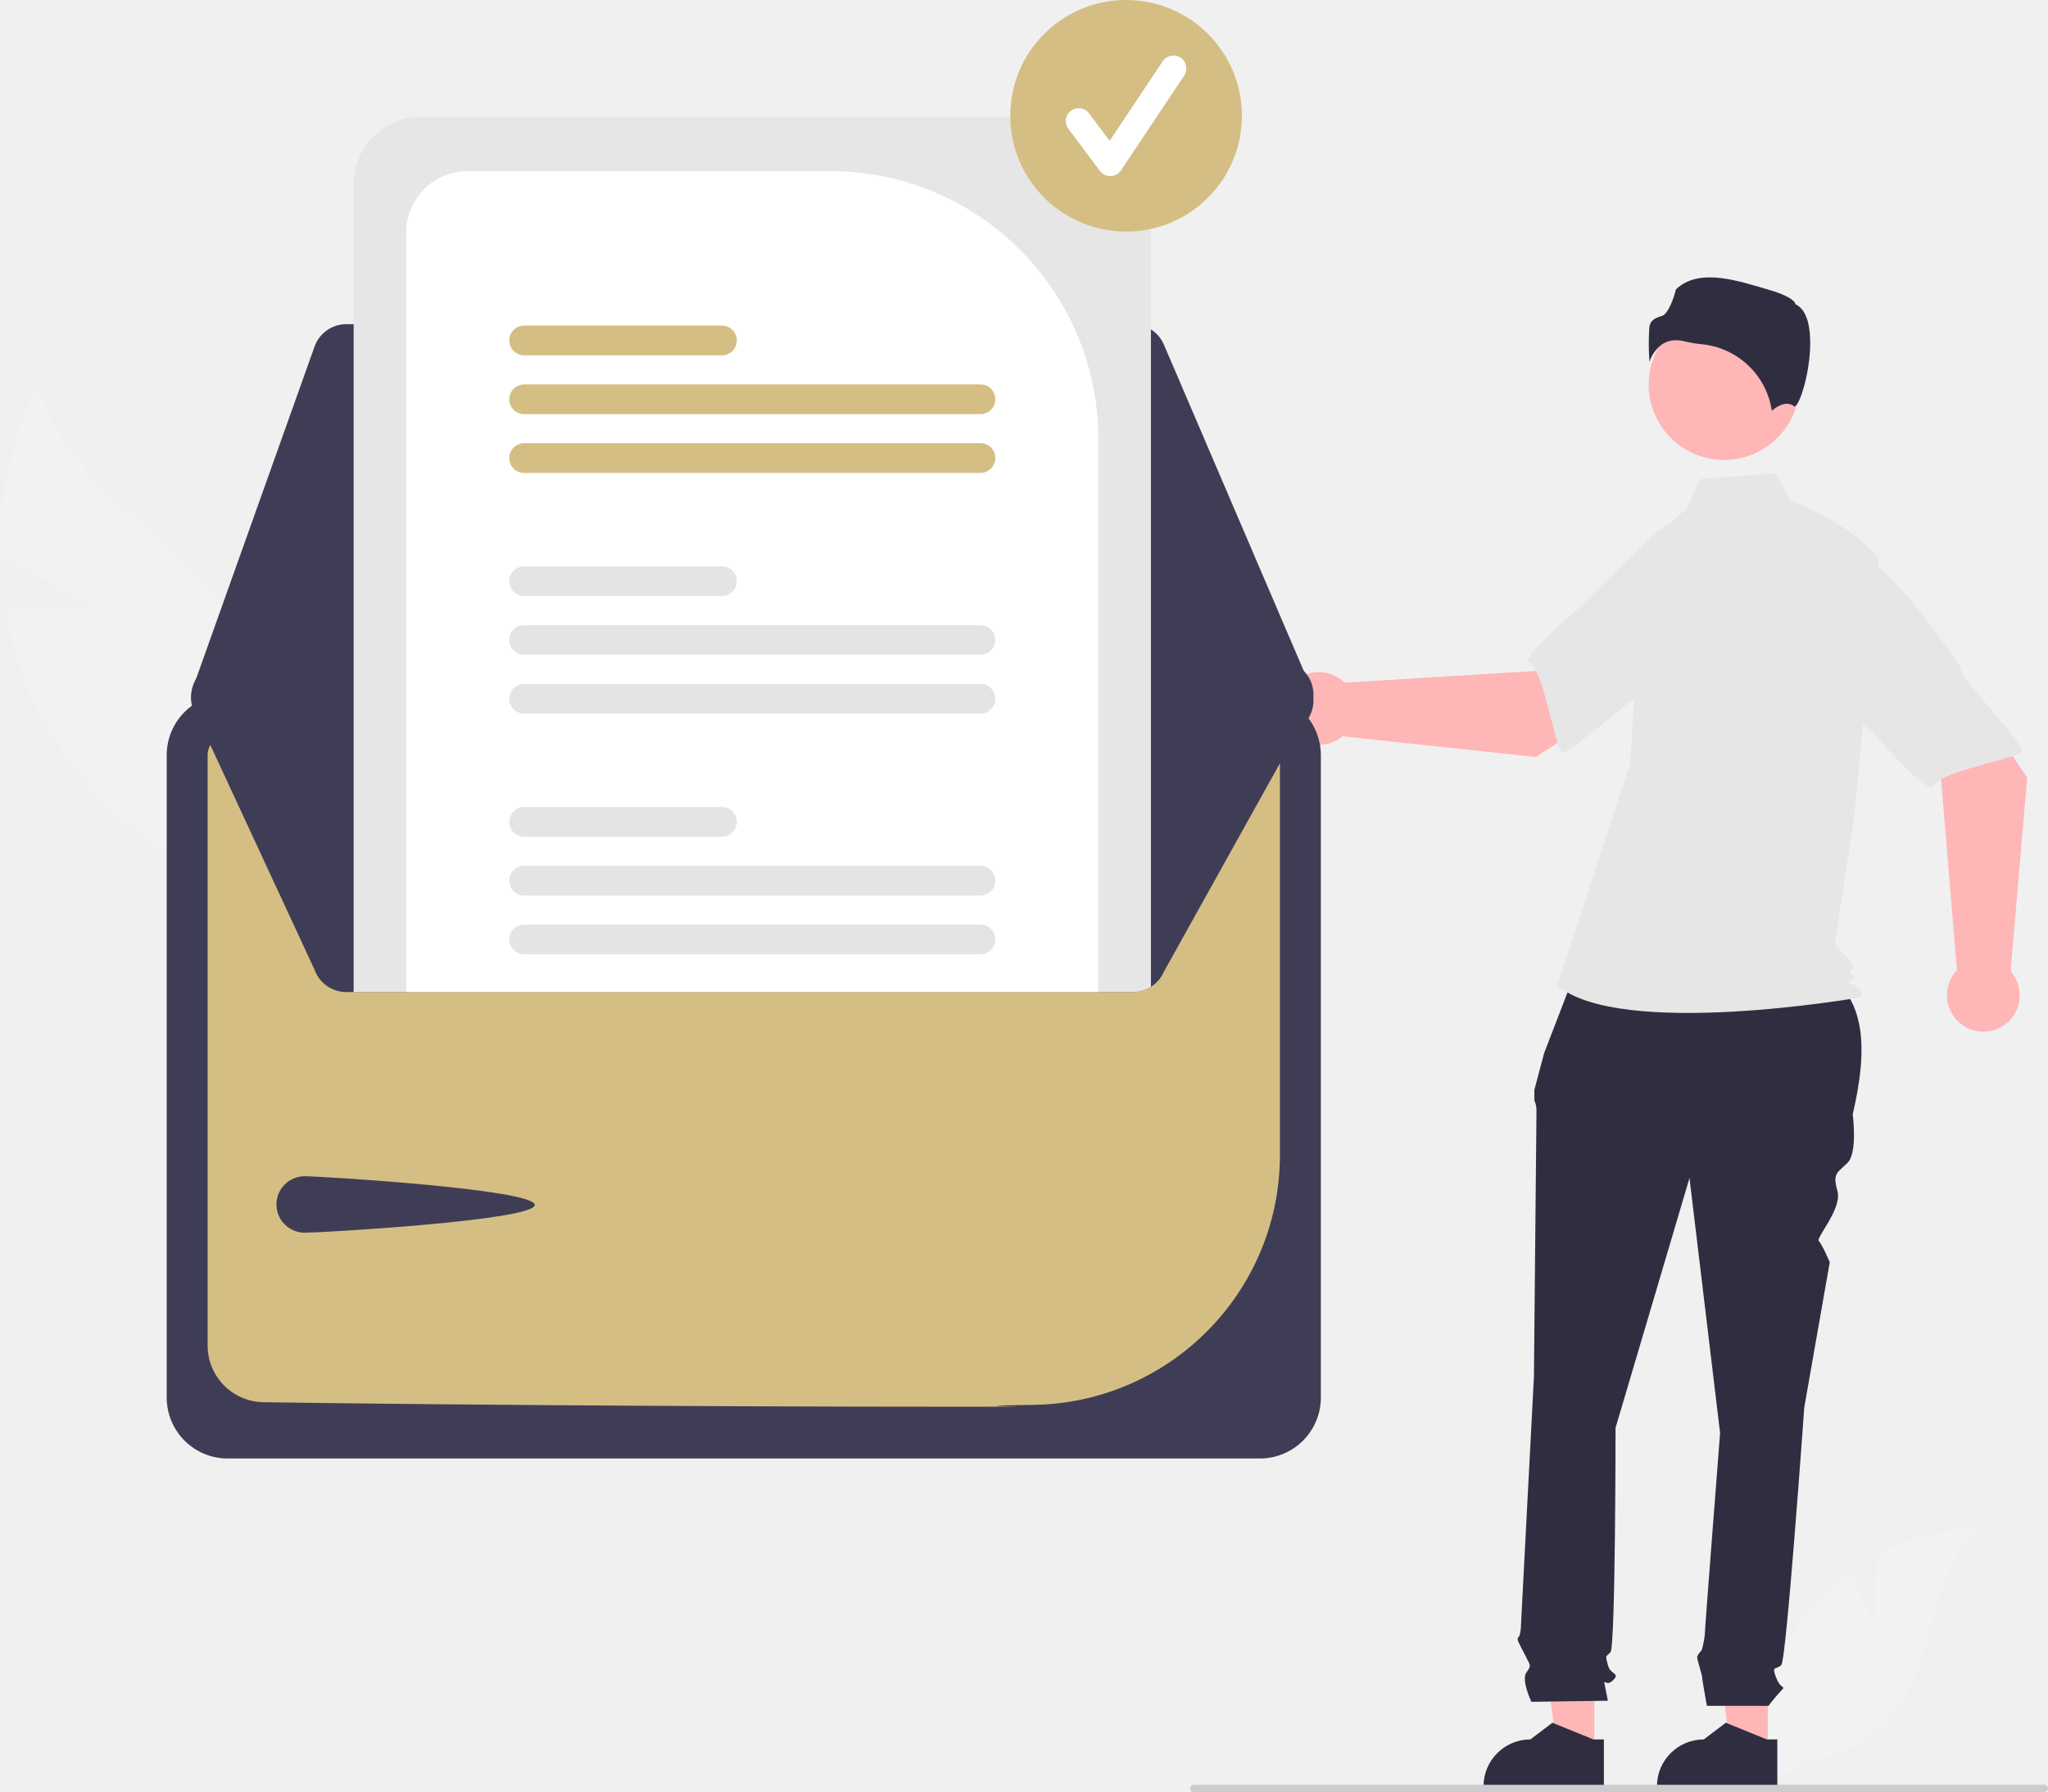
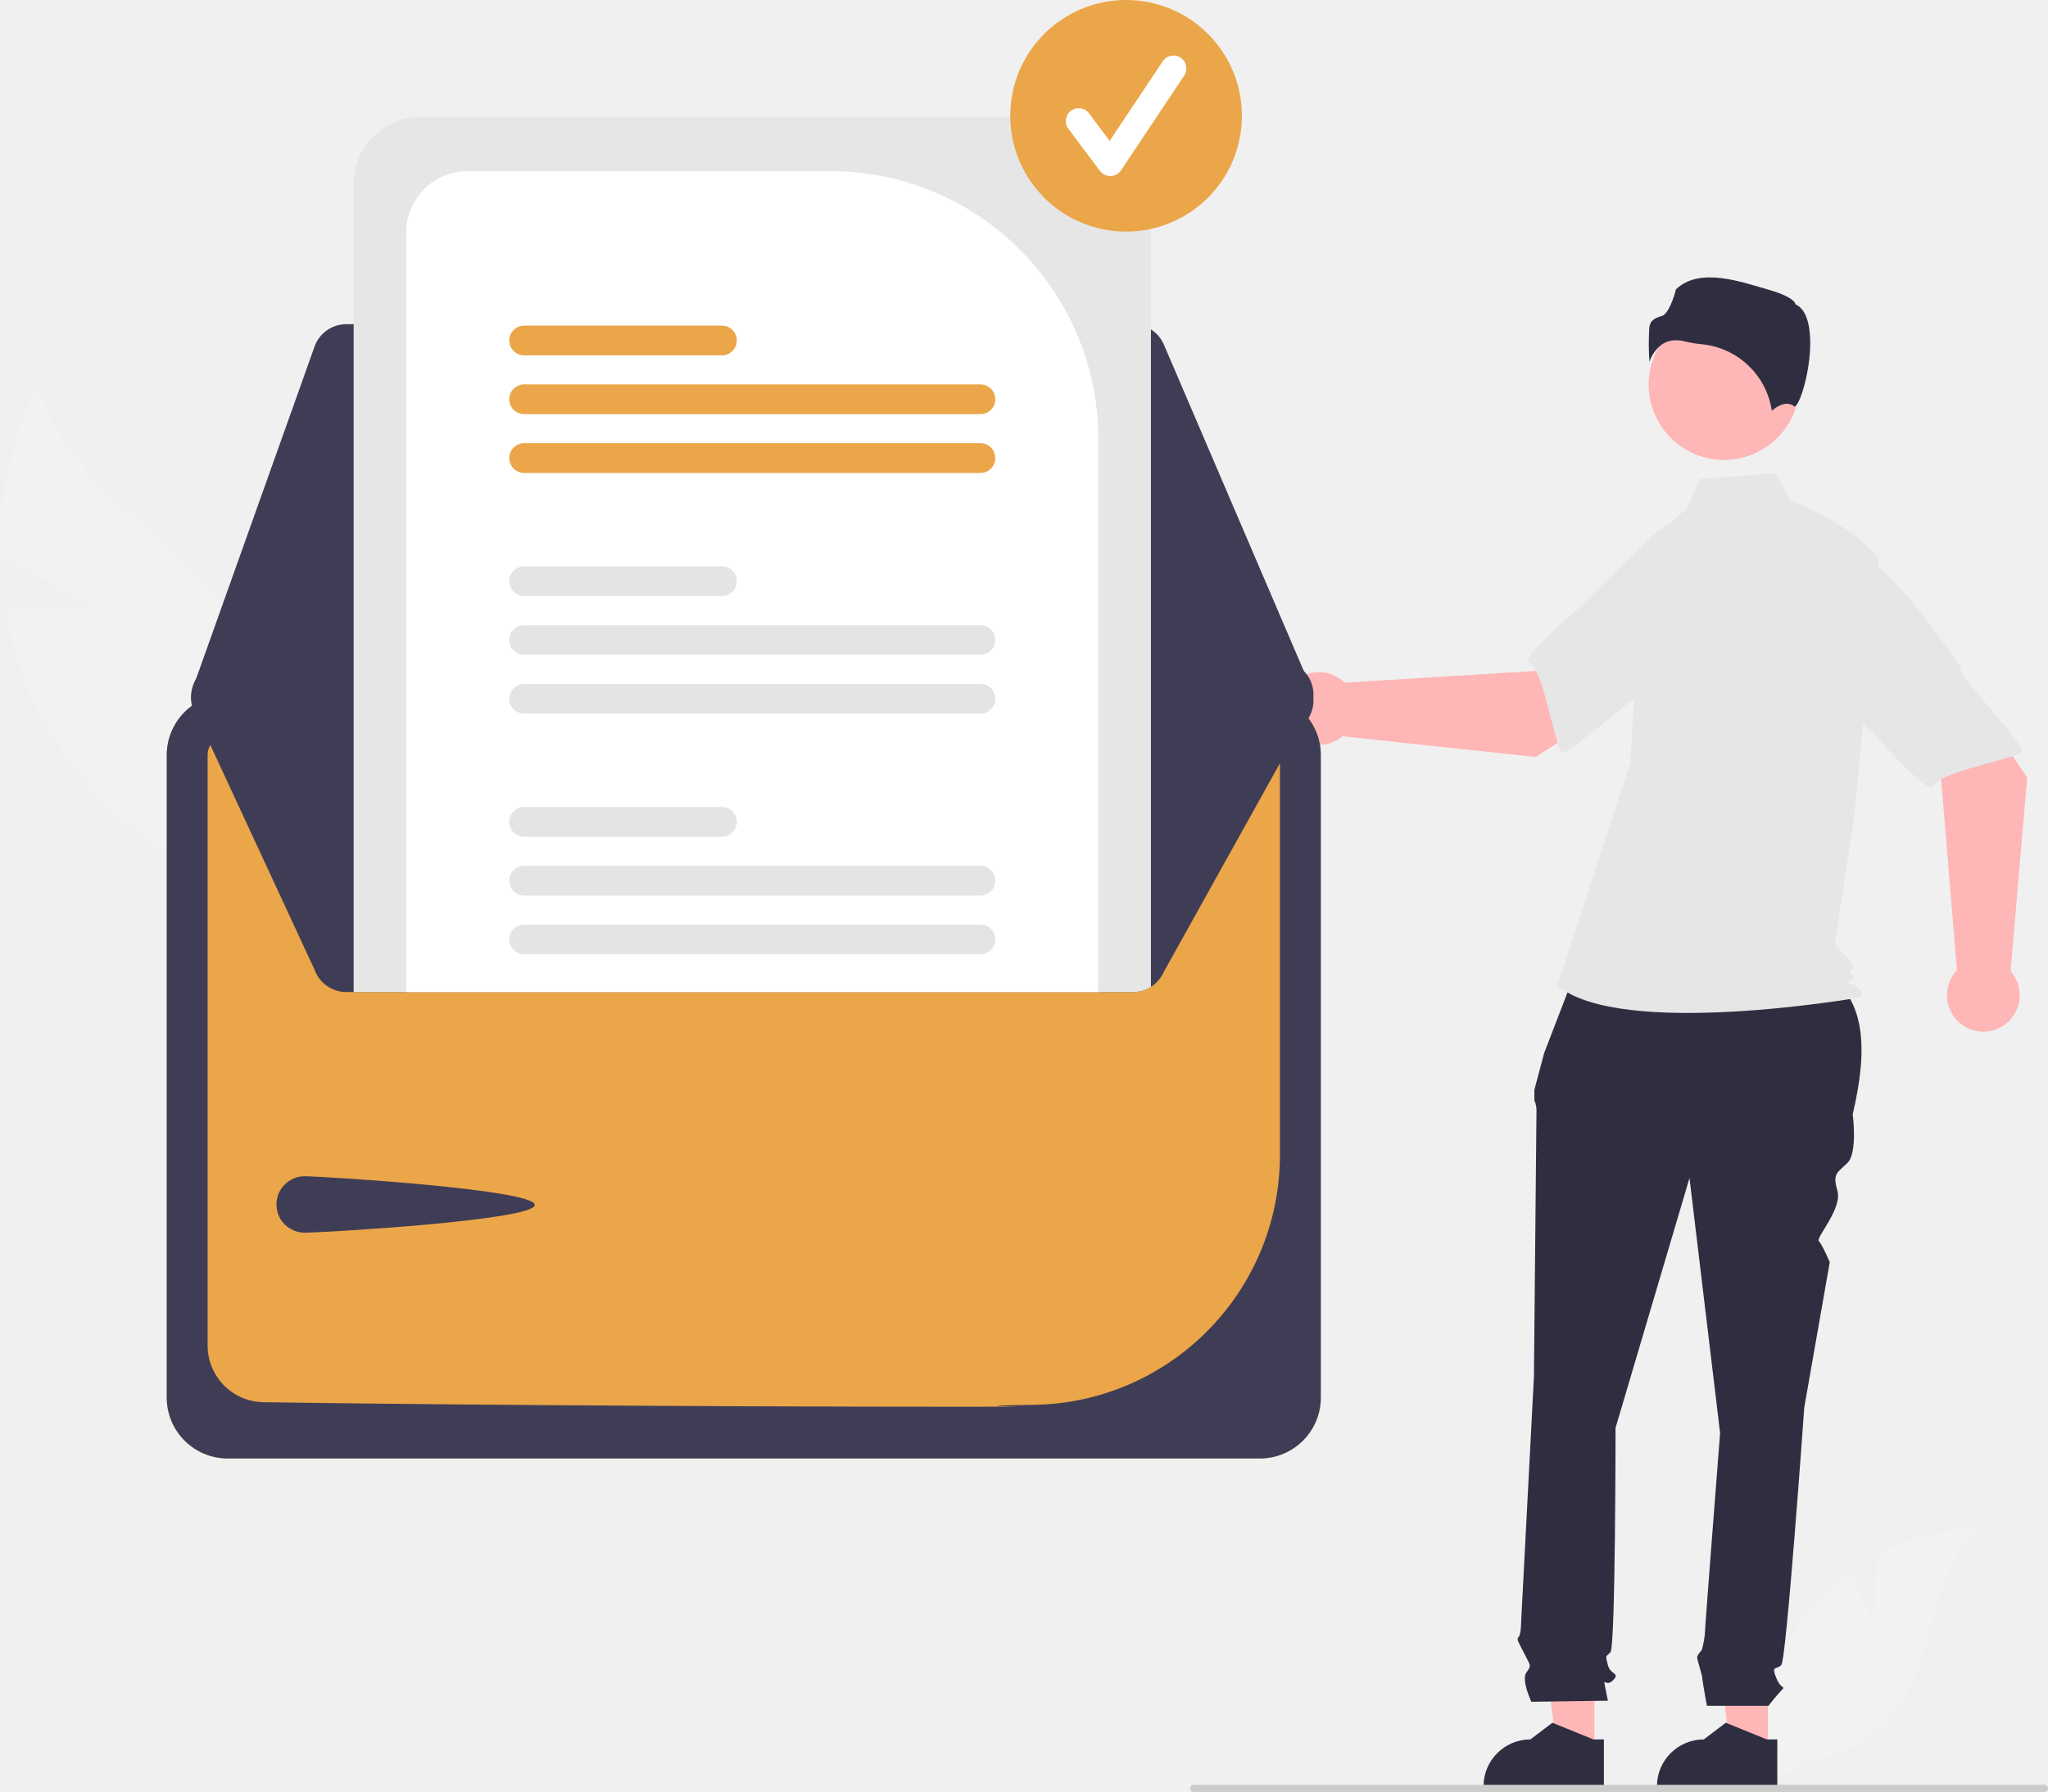
<svg xmlns="http://www.w3.org/2000/svg" data-name="Layer 1" width="674.818" height="590.599" viewBox="0 0 674.818 590.599">
  <path d="M295.152,355.959l-32.538-18.327a120.491,120.491,0,0,1,12.684-56.569c7.502,34.049,46.981,50.248,65.197,79.977a72.476,72.476,0,0,1,5.884,62.544l2.14,26.399a121.447,121.447,0,0,1-76.249-67.278,117.31,117.31,0,0,1-8.138-28.282C279.302,356.037,295.152,355.959,295.152,355.959Z" transform="translate(-262.5909 -154.7007)" fill="#f2f2f2" />
  <path d="M880.078,689.371l.998-22.434a72.455,72.455,0,0,1,33.796-8.555c-16.231,13.27-14.203,38.851-25.208,56.697a43.582,43.582,0,0,1-31.959,20.14l-13.583,8.316A73.03,73.03,0,0,1,859.514,684.356a70.543,70.543,0,0,1,12.964-12.046C875.732,680.888,880.078,689.371,880.078,689.371Z" transform="translate(-262.5909 -154.7007)" fill="#f2f2f2" />
  <polygon points="582.489 577.289 570.189 577.288 564.338 529.848 582.491 529.849 582.489 577.289" fill="#ffb6b6" />
  <path d="M848.216,743.912l-39.658-.001v-.502a15.437,15.437,0,0,1,15.436-15.436h.001l7.244-5.496,13.516,5.497,3.462 0Z" transform="translate(-262.5909 -154.7007)" fill="#2f2e41" />
  <polygon points="525.348 577.289 513.049 577.288 507.198 529.848 525.351 529.849 525.348 577.289" fill="#ffb6b6" />
  <path d="M791.076,743.912l-39.658-.001v-.502a15.437,15.437,0,0,1,15.436-15.436h.001l7.244-5.496,13.516,5.497,3.462 0Z" transform="translate(-262.5909 -154.7007)" fill="#2f2e41" />
  <path d="M782.615,472.631l80,2c15.194,8.252,15.424,26.114,10.446,47.32,0,0,1.681,12.604-1.681,15.966s-5.042,3.361-3.361,9.243-7.199,15.489-6.12,16.568,3.599,6.961,3.599,6.961l-8.403,47.897s-5.882,83.19-7.563,84.87-3.361,0-1.681,4.201,3.361,2.521,1.681,4.201a61.888,61.888,0,0,0-4.201,5.042h-20.316s-1.532-8.403-1.532-9.243-1.681-5.882-1.681-6.722,1.485-2.326,1.485-2.326a27.645,27.645,0,0,0,1.035-5.237c0-1.681,5.042-66.384,5.042-66.384l-10.084-84.03-24.369,82.349s0,72.266-1.681,73.946-1.681.84-.84,4.201,4.201,2.521,1.681,5.042-3.361-1.681-2.521,2.521l.84,4.202-25.209.361s-3.361-7.083-1.681-9.604,1.58-1.833-.471-5.958-2.891-4.966-2.05-5.806.84-5.31.84-5.31l4.201-80.401s.84-84.87.84-87.391a8.382,8.382,0,0,0-.698-3.78v-3.422l3.219-12.125Z" transform="translate(-262.5909 -154.7007)" fill="#2f2e41" />
  <circle cx="568.082" cy="126.726" r="24.856" fill="#ffb6b6" />
  <path d="M818.244,322.712c-5.355,3.184-8.558,9.033-10.397,14.985a142.008,142.008,0,0,0-6.102,33.929l-1.942,34.475-24.055,73.408c20.847,17.64,99.209,4.009,99.209,4.009s2.405-.802,0-3.207-4.747-.274-2.342-2.68.747.274-.055-2.131,0-.802.802-1.604-6.207-8.018-6.207-8.018L873.57,423.741l8.018-84.993c-9.622-12.027-28.973-19.117-28.973-19.117l-5-9-25,2Z" transform="translate(-262.5909 -154.7007)" fill="#e6e6e6" />
  <path d="M814.835,266.839a11.746,11.746,0,0,1,2.85.374,40.565,40.565,0,0,0,5.579.936,25.852,25.852,0,0,1,23.148,21.928c1.444-1.259,4.731-3.576,7.425-1.423h0c.041.034.065.052.16.007,1.789-.849,4.965-11.295,5.061-20.493.051-4.882-.718-11.116-4.666-13.09l-.208-.104-.055-.226c-.264-1.098-3.211-2.973-8.333-4.432-9.309-2.651-23.184-7.816-30.998-.215-.591,2.562-2.515,8.046-4.458,8.668-2.152.688-4.01,1.282-4.303,3.921a80.91,80.91,0,0,0,.053,11.279,11.519,11.519,0,0,1,4.092-5.749A8.111,8.111,0,0,1,814.835,266.839Z" transform="translate(-262.5909 -154.7007)" fill="#2f2e41" />
  <path d="M768.57,404.182l40.603-26.003-20.451-27.185-20.194,24.84-62.919,3.859a11.991,11.991,0,1,0-.671,17.671Z" transform="translate(-262.5909 -154.7007)" fill="#ffb6b6" />
  <path d="M846.858,341.883c2.357,14.262-42.146,41.495-42.146,41.495-.001-3.347-26.562,21.923-27.761,19.147-3.407-7.89-5.803-26.579-10.564-29.57-2.723-1.711,16.399-17.781,16.399-17.781s10.01-10.084,23.145-22.803a30.644,30.644,0,0,1,28.382-8.296S844.502,327.622,846.858,341.883Z" transform="translate(-262.5909 -154.7007)" fill="#e6e6e6" />
  <path d="M930.548,411.008l-26.857-40.043-26.746,21.022,25.262,19.663,5.19,62.823a11.991,11.991,0,1,0,17.681.297Z" transform="translate(-262.5909 -154.7007)" fill="#ffb6b6" />
  <path d="M866.605,334.056c14.209-2.658,42.378,41.258,42.378,41.258-3.347.072,22.481,26.092,19.731,27.349-7.816,3.574-26.45,6.365-29.34,11.188-1.653,2.759-18.124-16.019-18.124-16.019s-10.294-9.794-23.288-22.657a30.644,30.644,0,0,1-8.895-28.2S852.397,336.714,866.605,334.056Z" transform="translate(-262.5909 -154.7007)" fill="#e6e6e6" />
  <path d="M937.409,744.109a1.186,1.186,0,0,1-1.19,1.19h-280.29a1.19,1.19,0,1,1,0-2.38h280.29A1.187,1.187,0,0,1,937.409,744.109Z" transform="translate(-262.5909 -154.7007)" fill="#ccc" />
-   <path d="M677.753,383.493H337.583a20.068,20.068,0,0,0-20.046,20.046V615.327a20.069,20.069,0,0,0,20.046,20.046H677.752a20.069,20.069,0,0,0,20.046-20.046V403.539A20.068,20.068,0,0,0,677.753,383.493Z" transform="translate(-262.5909 -154.7007)" fill="#d4be83" />
+   <path d="M677.753,383.493H337.583a20.068,20.068,0,0,0-20.046,20.046V615.327a20.069,20.069,0,0,0,20.046,20.046H677.752a20.069,20.069,0,0,0,20.046-20.046V403.539A20.068,20.068,0,0,0,677.753,383.493Z" transform="translate(-262.5909 -154.7007)" fill="#eba649" />
  <path d="M677.753,383.493H337.583a20.068,20.068,0,0,0-20.046,20.046V615.327a20.069,20.069,0,0,0,20.046,20.046H677.752a20.069,20.069,0,0,0,20.046-20.046V403.539A20.068,20.068,0,0,0,677.753,383.493Zm6.578,152.13A82.406,82.406,0,0,1,603.313,617.707c-34.516.449,19.098.625-22.532.625-95.193,0-194.452-.91-231.487-1.499A18.675,18.675,0,0,1,331.004,598.233V403.554a6.601,6.601,0,0,1,6.577-6.593H677.739a6.6,6.6,0,0,1,6.592,6.576Z" transform="translate(-262.5909 -154.7007)" fill="#3f3d56" />
  <path d="M635.878,261.538H376.704a11.139,11.139,0,0,0-10.471,7.384l-40.028,112.3a11.117,11.117,0,0,0,10.455,14.849l347.595.617h.015a11.116,11.116,0,0,0,10.217-15.495l-.606.259.606-.259-48.393-112.917A11.103,11.103,0,0,0,635.878,261.538Z" transform="translate(-262.5909 -154.7007)" fill="#3f3d56" />
  <path d="M695.389,383.631a11.146,11.146,0,0,1-.9,4.38l-48.39,86.92a11.147,11.147,0,0,1-10.22,6.73h-259.17a11.147,11.147,0,0,1-10.48-7.38l-40.02-86.3a11.109,11.109,0,0,1,6.74-14.2,10.937,10.937,0,0,1,3.71-.65l42.46-.08,17.33-.03,228.04-.4,17.34-.03,42.43-.08h.01A11.122,11.122,0,0,1,695.389,383.631Z" transform="translate(-262.5909 -154.7007)" fill="#3f3d56" />
  <path d="M363.084,542.358c5.139,0,75.714,4.313,75.714,9.453s-70.575,9.159-75.714,9.159a9.306,9.306,0,1,1,0-18.611Z" transform="translate(-262.5909 -154.7007)" fill="#3f3d56" />
  <path d="M619.739,193.221h-218.53a22.116,22.116,0,0,0-22.09,22.09v266.35h256.76a10.977,10.977,0,0,0,5.95-1.73v-264.62A22.116,22.116,0,0,0,619.739,193.221Z" transform="translate(-262.5909 -154.7007)" fill="#e6e6e6" />
  <path d="M536.329,211.131h-119.76a20.14,20.14,0,0,0-20.12,20.11v250.42h228.04v-182.37A88.262,88.262,0,0,0,536.329,211.131Z" transform="translate(-262.5909 -154.7007)" fill="#fff" />
  <path d="M585.639,459.421h-150.34a4.9,4.9,0,1,0,0,9.8h150.34a4.9,4.9,0,1,0,0-9.8Z" transform="translate(-262.5909 -154.7007)" fill="#e4e4e4" />
  <path d="M585.639,440.041h-150.34a4.905,4.905,0,0,0,0,9.81h150.34a4.905,4.905,0,1,0,0-9.81Z" transform="translate(-262.5909 -154.7007)" fill="#e4e4e4" />
  <path d="M500.468,420.671h-65.17a4.9,4.9,0,1,0,0,9.8h65.17a4.9,4.9,0,1,0,0-9.8Z" transform="translate(-262.5909 -154.7007)" fill="#e4e4e4" />
  <path d="M585.639,380.091h-150.34a4.905,4.905,0,0,0,0,9.81h150.34a4.905,4.905,0,1,0,0-9.81Z" transform="translate(-262.5909 -154.7007)" fill="#e4e4e4" />
  <path d="M585.639,360.721h-150.34a4.9,4.9,0,1,0,0,9.8h150.34a4.9,4.9,0,1,0,0-9.8Z" transform="translate(-262.5909 -154.7007)" fill="#e4e4e4" />
  <path d="M500.468,341.341h-65.17a4.905,4.905,0,0,0,0,9.81h65.17a4.905,4.905,0,1,0,0-9.81Z" transform="translate(-262.5909 -154.7007)" fill="#e4e4e4" />
-   <path d="M585.639,300.761h-150.34a4.905,4.905,0,0,0,0,9.81h150.34a4.905,4.905,0,1,0,0-9.81Z" transform="translate(-262.5909 -154.7007)" fill="#d4be83" />
-   <path d="M585.639,281.391h-150.34a4.905,4.905,0,0,0,0,9.81h150.34a4.905,4.905,0,1,0,0-9.81Z" transform="translate(-262.5909 -154.7007)" fill="#d4be83" />
-   <path d="M500.468,262.011h-65.17a4.905,4.905,0,0,0,0,9.81h65.17a4.905,4.905,0,1,0,0-9.81Z" transform="translate(-262.5909 -154.7007)" fill="#d4be83" />
-   <circle cx="371.045" cy="38.163" r="38.163" fill="#d4be83" />
+   <path d="M585.639,300.761h-150.34a4.905,4.905,0,0,0,0,9.81h150.34a4.905,4.905,0,1,0,0-9.81Z" transform="translate(-262.5909 -154.7007)" fill="#eba649" />
+   <path d="M585.639,281.391h-150.34a4.905,4.905,0,0,0,0,9.81h150.34a4.905,4.905,0,1,0,0-9.81Z" transform="translate(-262.5909 -154.7007)" fill="#eba649" />
+   <path d="M500.468,262.011h-65.17a4.905,4.905,0,0,0,0,9.81h65.17a4.905,4.905,0,1,0,0-9.81Z" transform="translate(-262.5909 -154.7007)" fill="#eba649" />
+   <circle cx="371.045" cy="38.163" r="38.163" fill="#eba649" />
  <path d="M628.429,212.725a4.244,4.244,0,0,1-3.396-1.698l-10.411-13.882a4.245,4.245,0,1,1,6.792-5.094l6.811,9.081,17.494-26.241a4.245,4.245,0,1,1,7.064,4.71L631.962,210.835a4.247,4.247,0,0,1-3.414,1.889C628.508,212.725,628.469,212.725,628.429,212.725Z" transform="translate(-262.5909 -154.7007)" fill="#fff" />
</svg>
